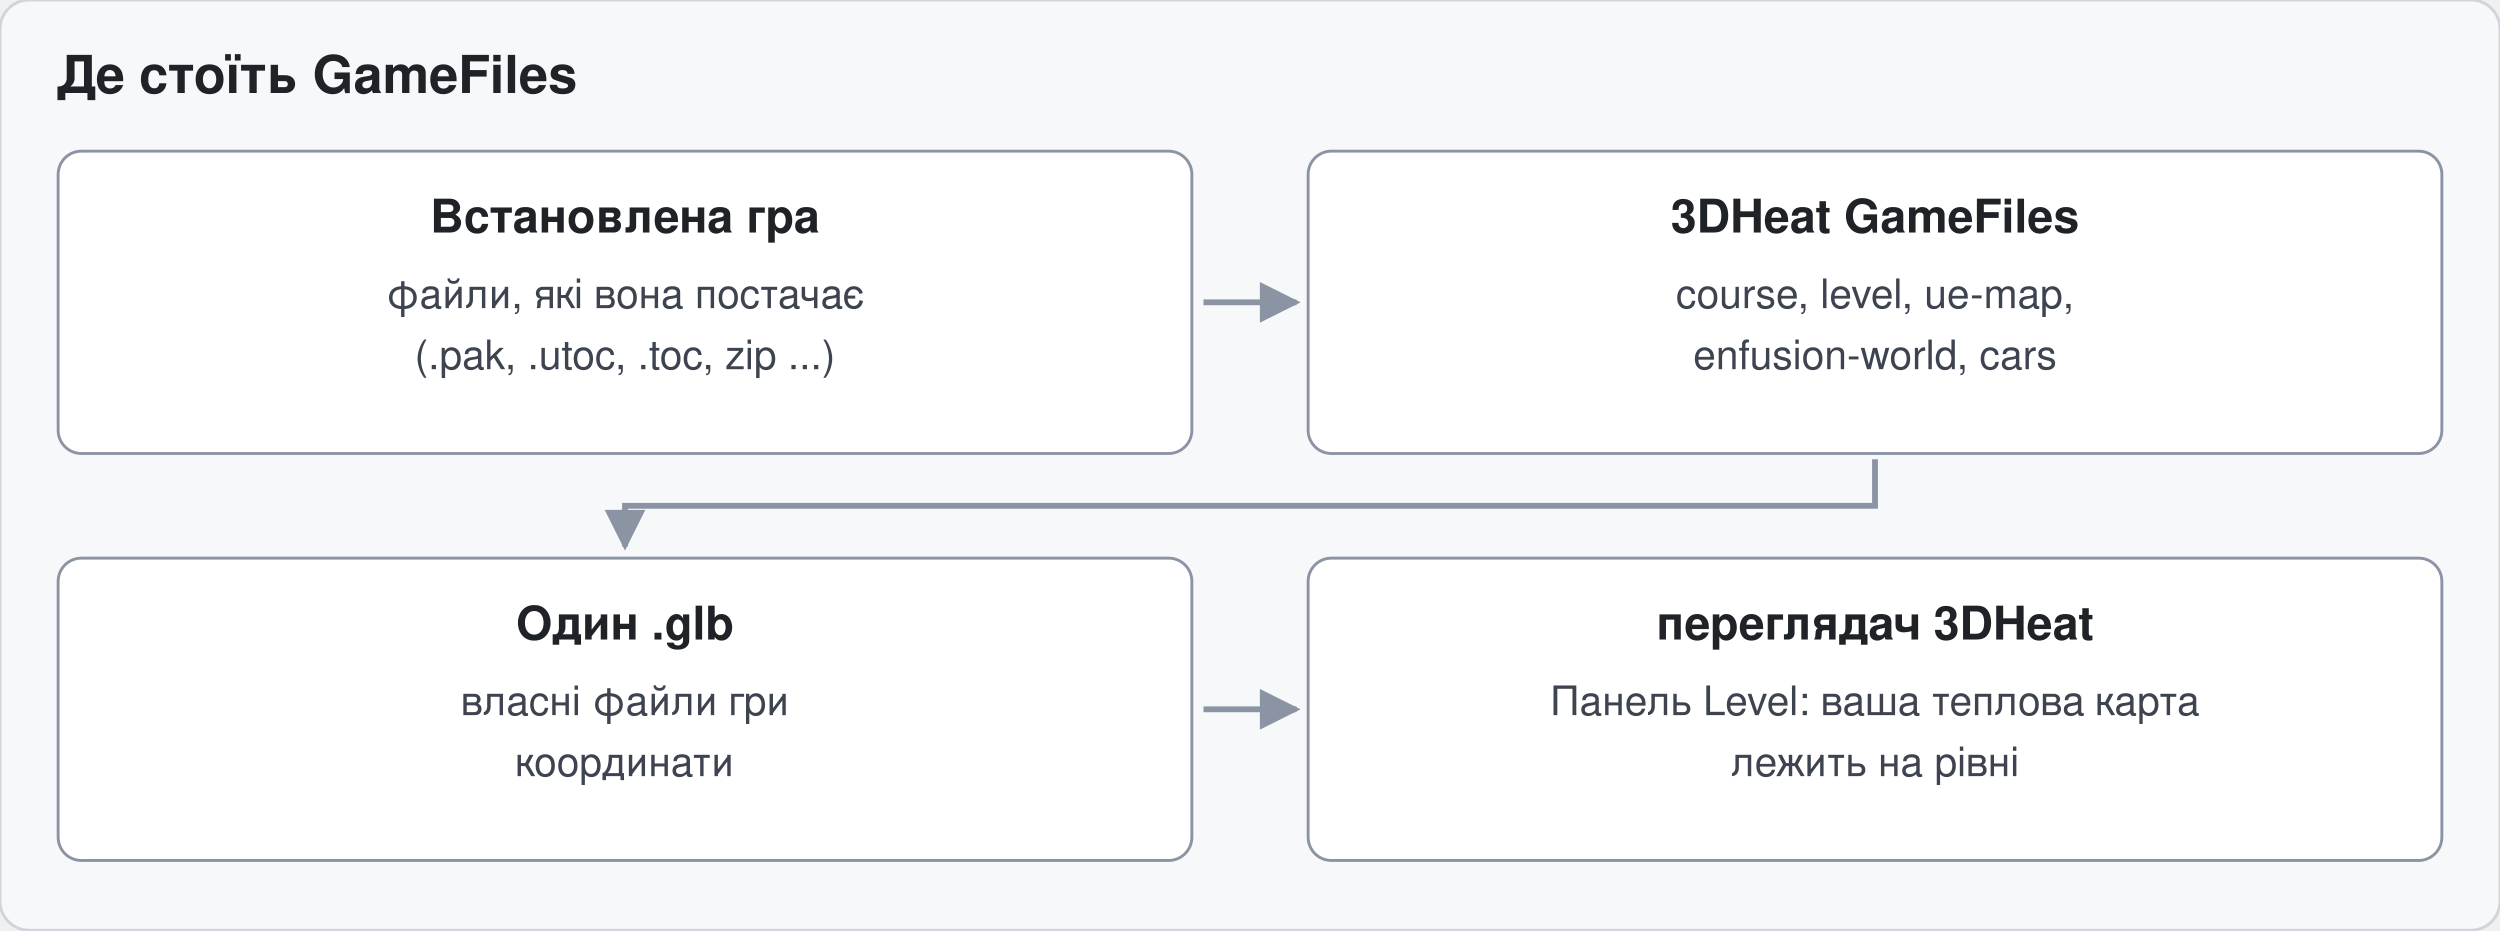
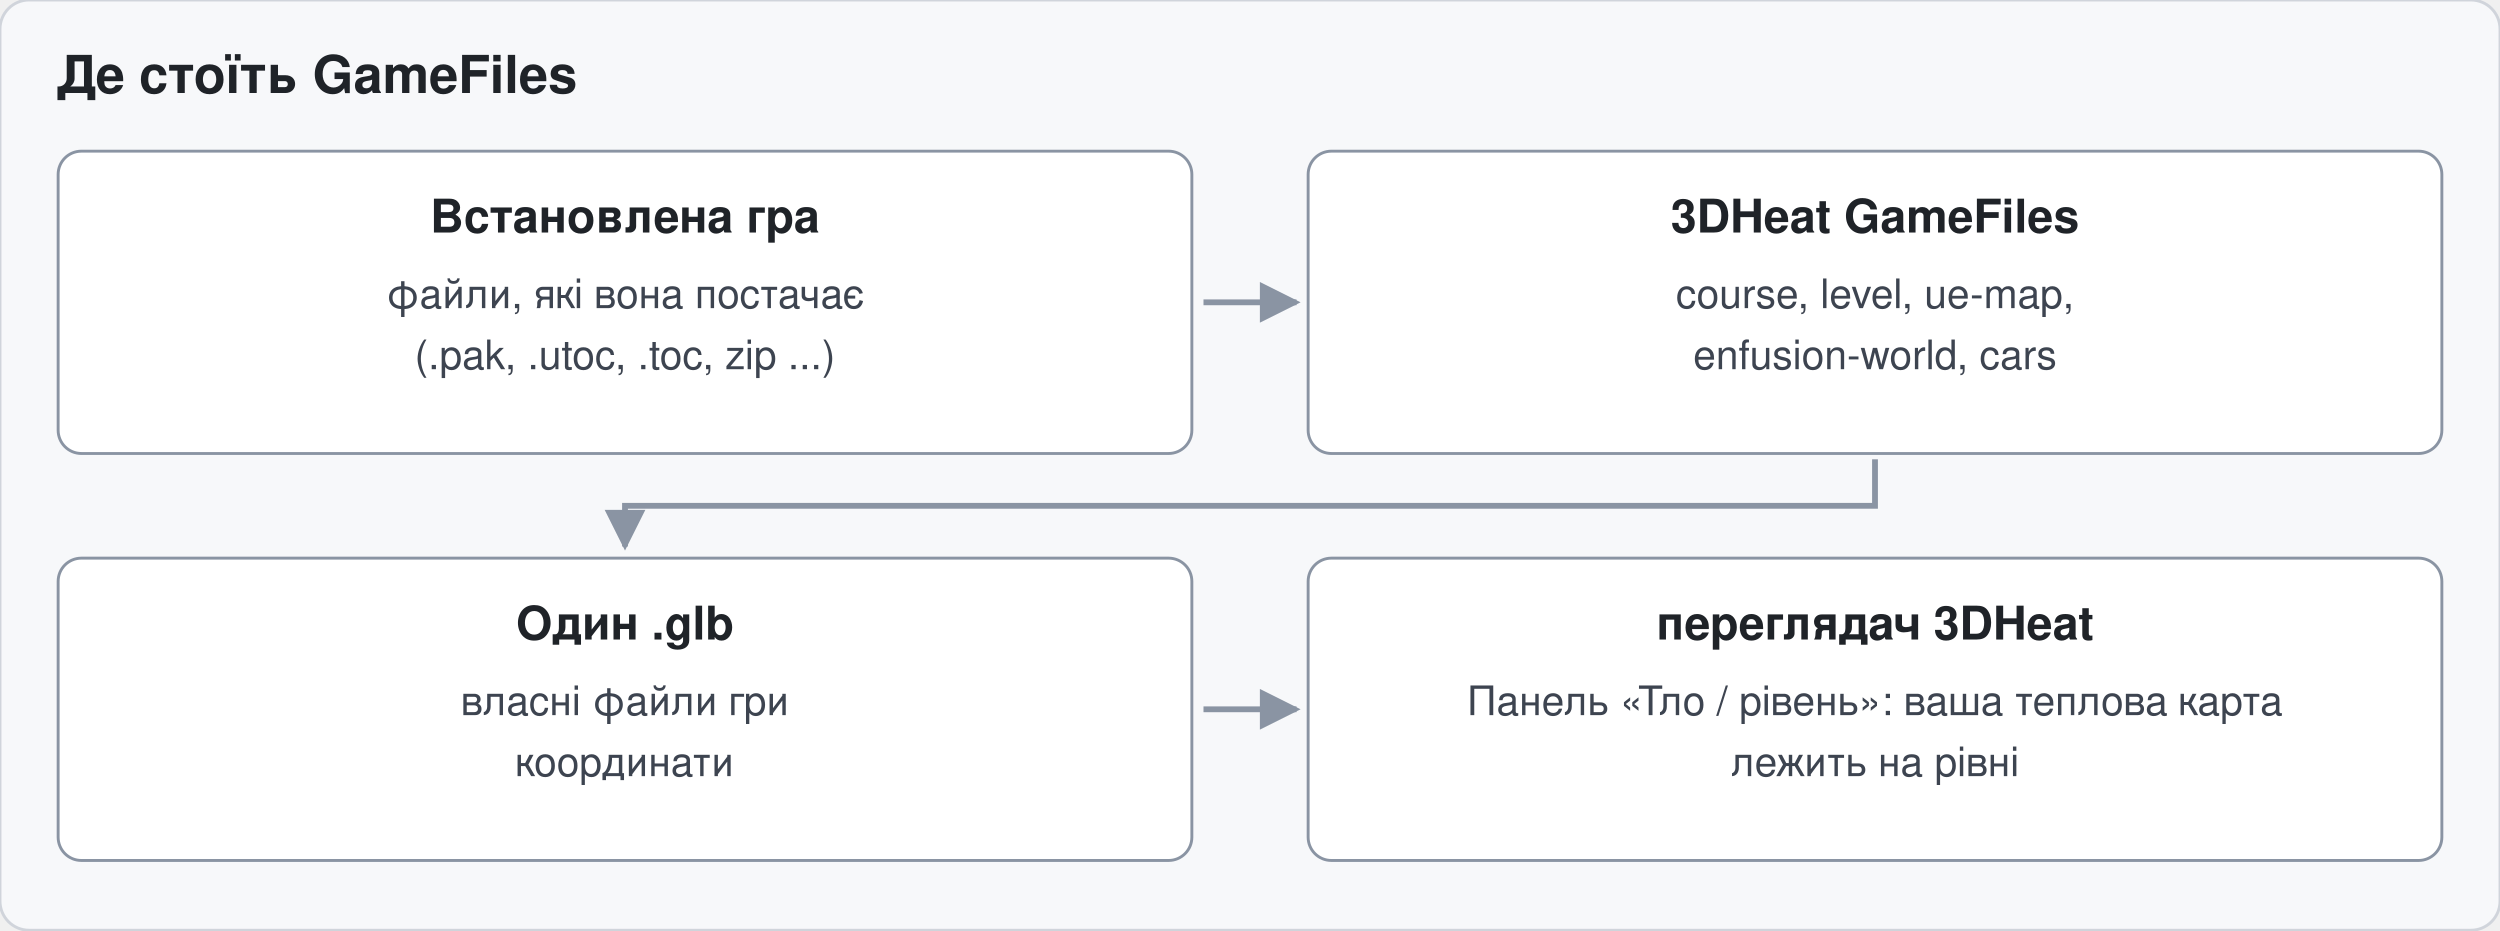
<svg xmlns="http://www.w3.org/2000/svg" width="860" height="320" viewBox="0 0 860 320" role="img" aria-label="Where GameFiles fits">
  <rect width="860" height="320" rx="10" fill="#f7f8fa" stroke="#d0d4db" />
  <defs>
    <marker id="a" viewBox="0 0 10 10" refX="9" refY="5" markerWidth="7" markerHeight="7" orient="auto-start-reverse">
      <path d="M0,0 L10,5 L0,10 z" fill="#8a94a3" />
    </marker>
  </defs>
  <text x="20" y="32" font-family="Segoe UI,Helvetica,Arial,sans-serif" font-size="18" font-weight="600" fill="#1f2328" text-anchor="start">Де стоїть GameFiles</text>
  <rect x="20" y="52" width="390" height="104" rx="8" fill="#ffffff" stroke="#8a94a3" />
  <text x="215" y="80" font-family="Segoe UI,Helvetica,Arial,sans-serif" font-size="16" font-weight="600" fill="#1f2328" text-anchor="middle">Встановлена гра</text>
  <text x="215" y="106" font-family="Segoe UI,Helvetica,Arial,sans-serif" font-size="14" font-weight="400" fill="#3d4450" text-anchor="middle">файли, які вона постачає</text>
  <text x="215" y="127" font-family="Segoe UI,Helvetica,Arial,sans-serif" font-size="14" font-weight="400" fill="#3d4450" text-anchor="middle">(.pak, .utoc, .toc, zip ...)</text>
  <rect x="450" y="52" width="390" height="104" rx="8" fill="#ffffff" stroke="#8a94a3" />
  <text x="645" y="80" font-family="Segoe UI,Helvetica,Arial,sans-serif" font-size="16" font-weight="600" fill="#1f2328" text-anchor="middle">3DHeat GameFiles</text>
  <text x="645" y="106" font-family="Segoe UI,Helvetica,Arial,sans-serif" font-size="14" font-weight="400" fill="#3d4450" text-anchor="middle">course, level, ue-map,</text>
  <text x="645" y="127" font-family="Segoe UI,Helvetica,Arial,sans-serif" font-size="14" font-weight="400" fill="#3d4450" text-anchor="middle">enfusion-world, cars</text>
  <rect x="20" y="192" width="390" height="104" rx="8" fill="#ffffff" stroke="#8a94a3" />
  <text x="215" y="220" font-family="Segoe UI,Helvetica,Arial,sans-serif" font-size="16" font-weight="600" fill="#1f2328" text-anchor="middle">Один .glb</text>
  <text x="215" y="246" font-family="Segoe UI,Helvetica,Arial,sans-serif" font-size="14" font-weight="400" fill="#3d4450" text-anchor="middle">власні файли гри</text>
  <text x="215" y="267" font-family="Segoe UI,Helvetica,Arial,sans-serif" font-size="14" font-weight="400" fill="#3d4450" text-anchor="middle">координати</text>
  <rect x="450" y="192" width="390" height="104" rx="8" fill="#ffffff" stroke="#8a94a3" />
  <text x="645" y="220" font-family="Segoe UI,Helvetica,Arial,sans-serif" font-size="16" font-weight="600" fill="#1f2328" text-anchor="middle">переглядач 3DHeat</text>
-   <text x="645" y="246" font-family="Segoe UI,Helvetica,Arial,sans-serif" font-size="14" font-weight="400" fill="#3d4450" text-anchor="middle">Панель Level: ваша теплова карта</text>
+   <text x="645" y="246" font-family="Segoe UI,Helvetica,Arial,sans-serif" font-size="14" font-weight="400" fill="#3d4450" text-anchor="middle">Панель «Тло / рівень»: ваша теплова карта</text>
  <text x="645" y="267" font-family="Segoe UI,Helvetica,Arial,sans-serif" font-size="14" font-weight="400" fill="#3d4450" text-anchor="middle">лежить на рівні</text>
  <line x1="414" y1="104.0" x2="446" y2="104.0" stroke="#8a94a3" stroke-width="2" marker-end="url(#a)" />
  <path d="M645,158 V174 H215 V188" fill="none" stroke="#8a94a3" stroke-width="2" marker-end="url(#a)" />
  <line x1="414" y1="244.0" x2="446" y2="244.0" stroke="#8a94a3" stroke-width="2" marker-end="url(#a)" />
</svg>
